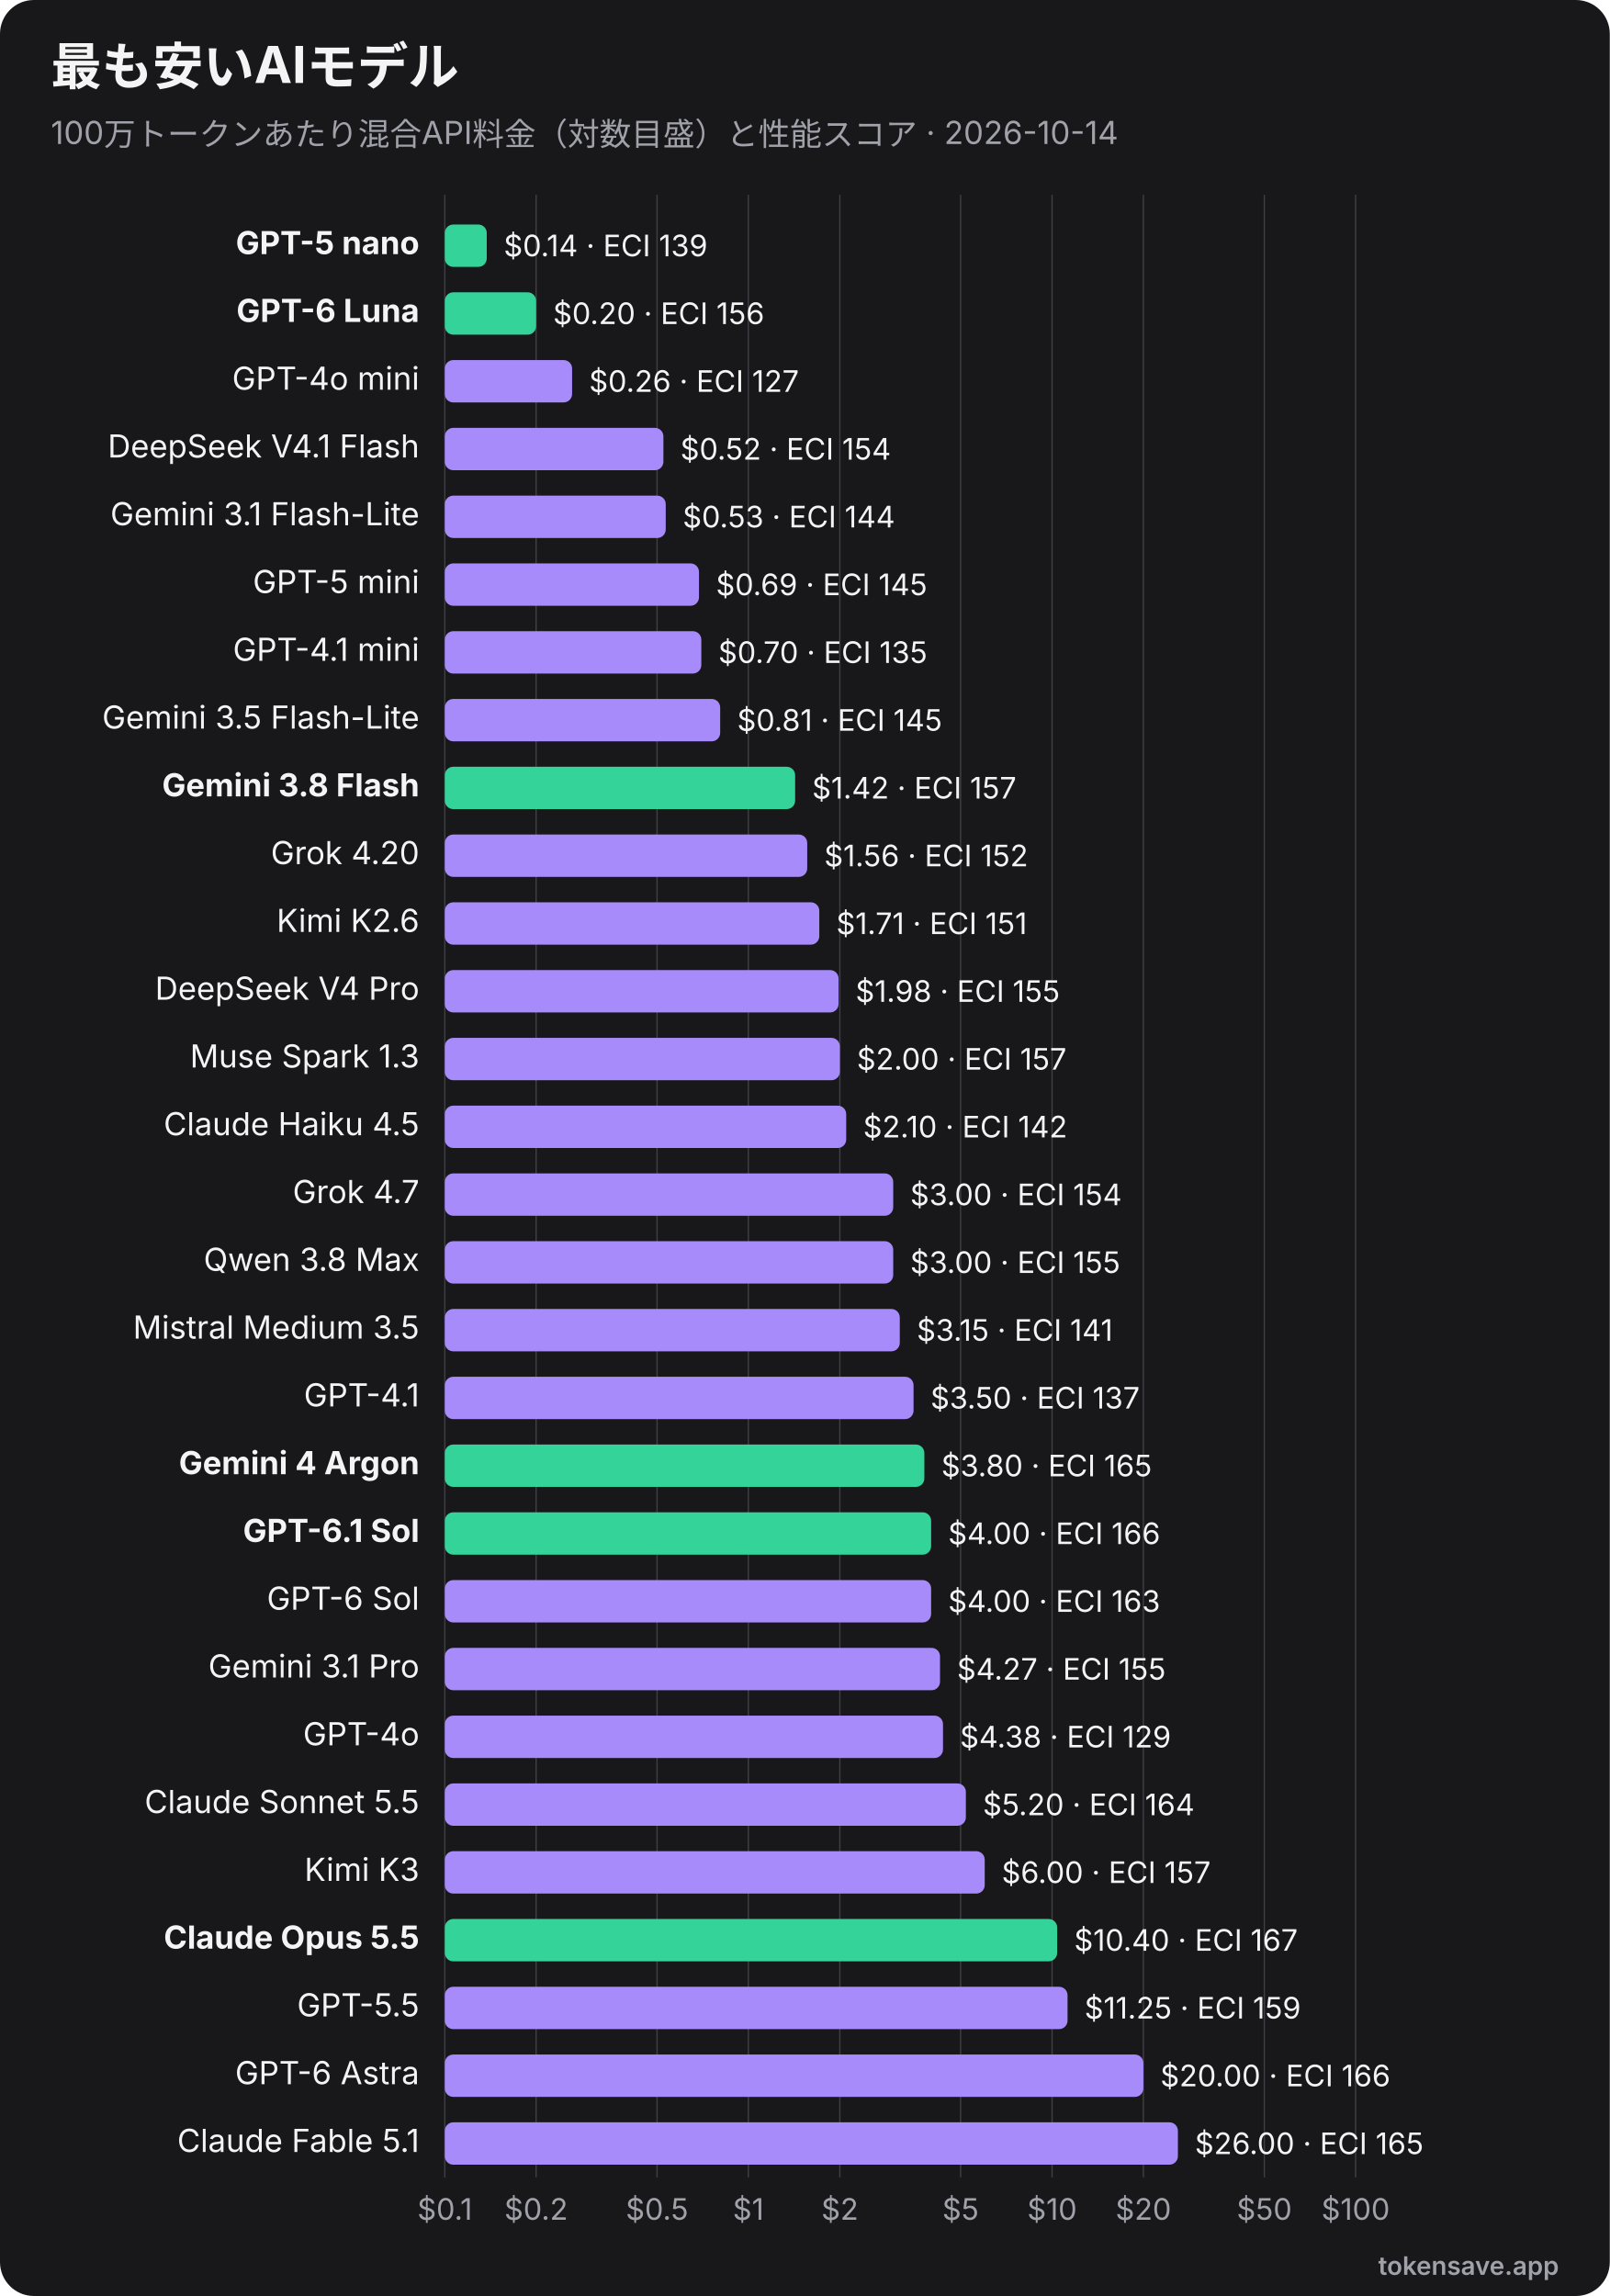
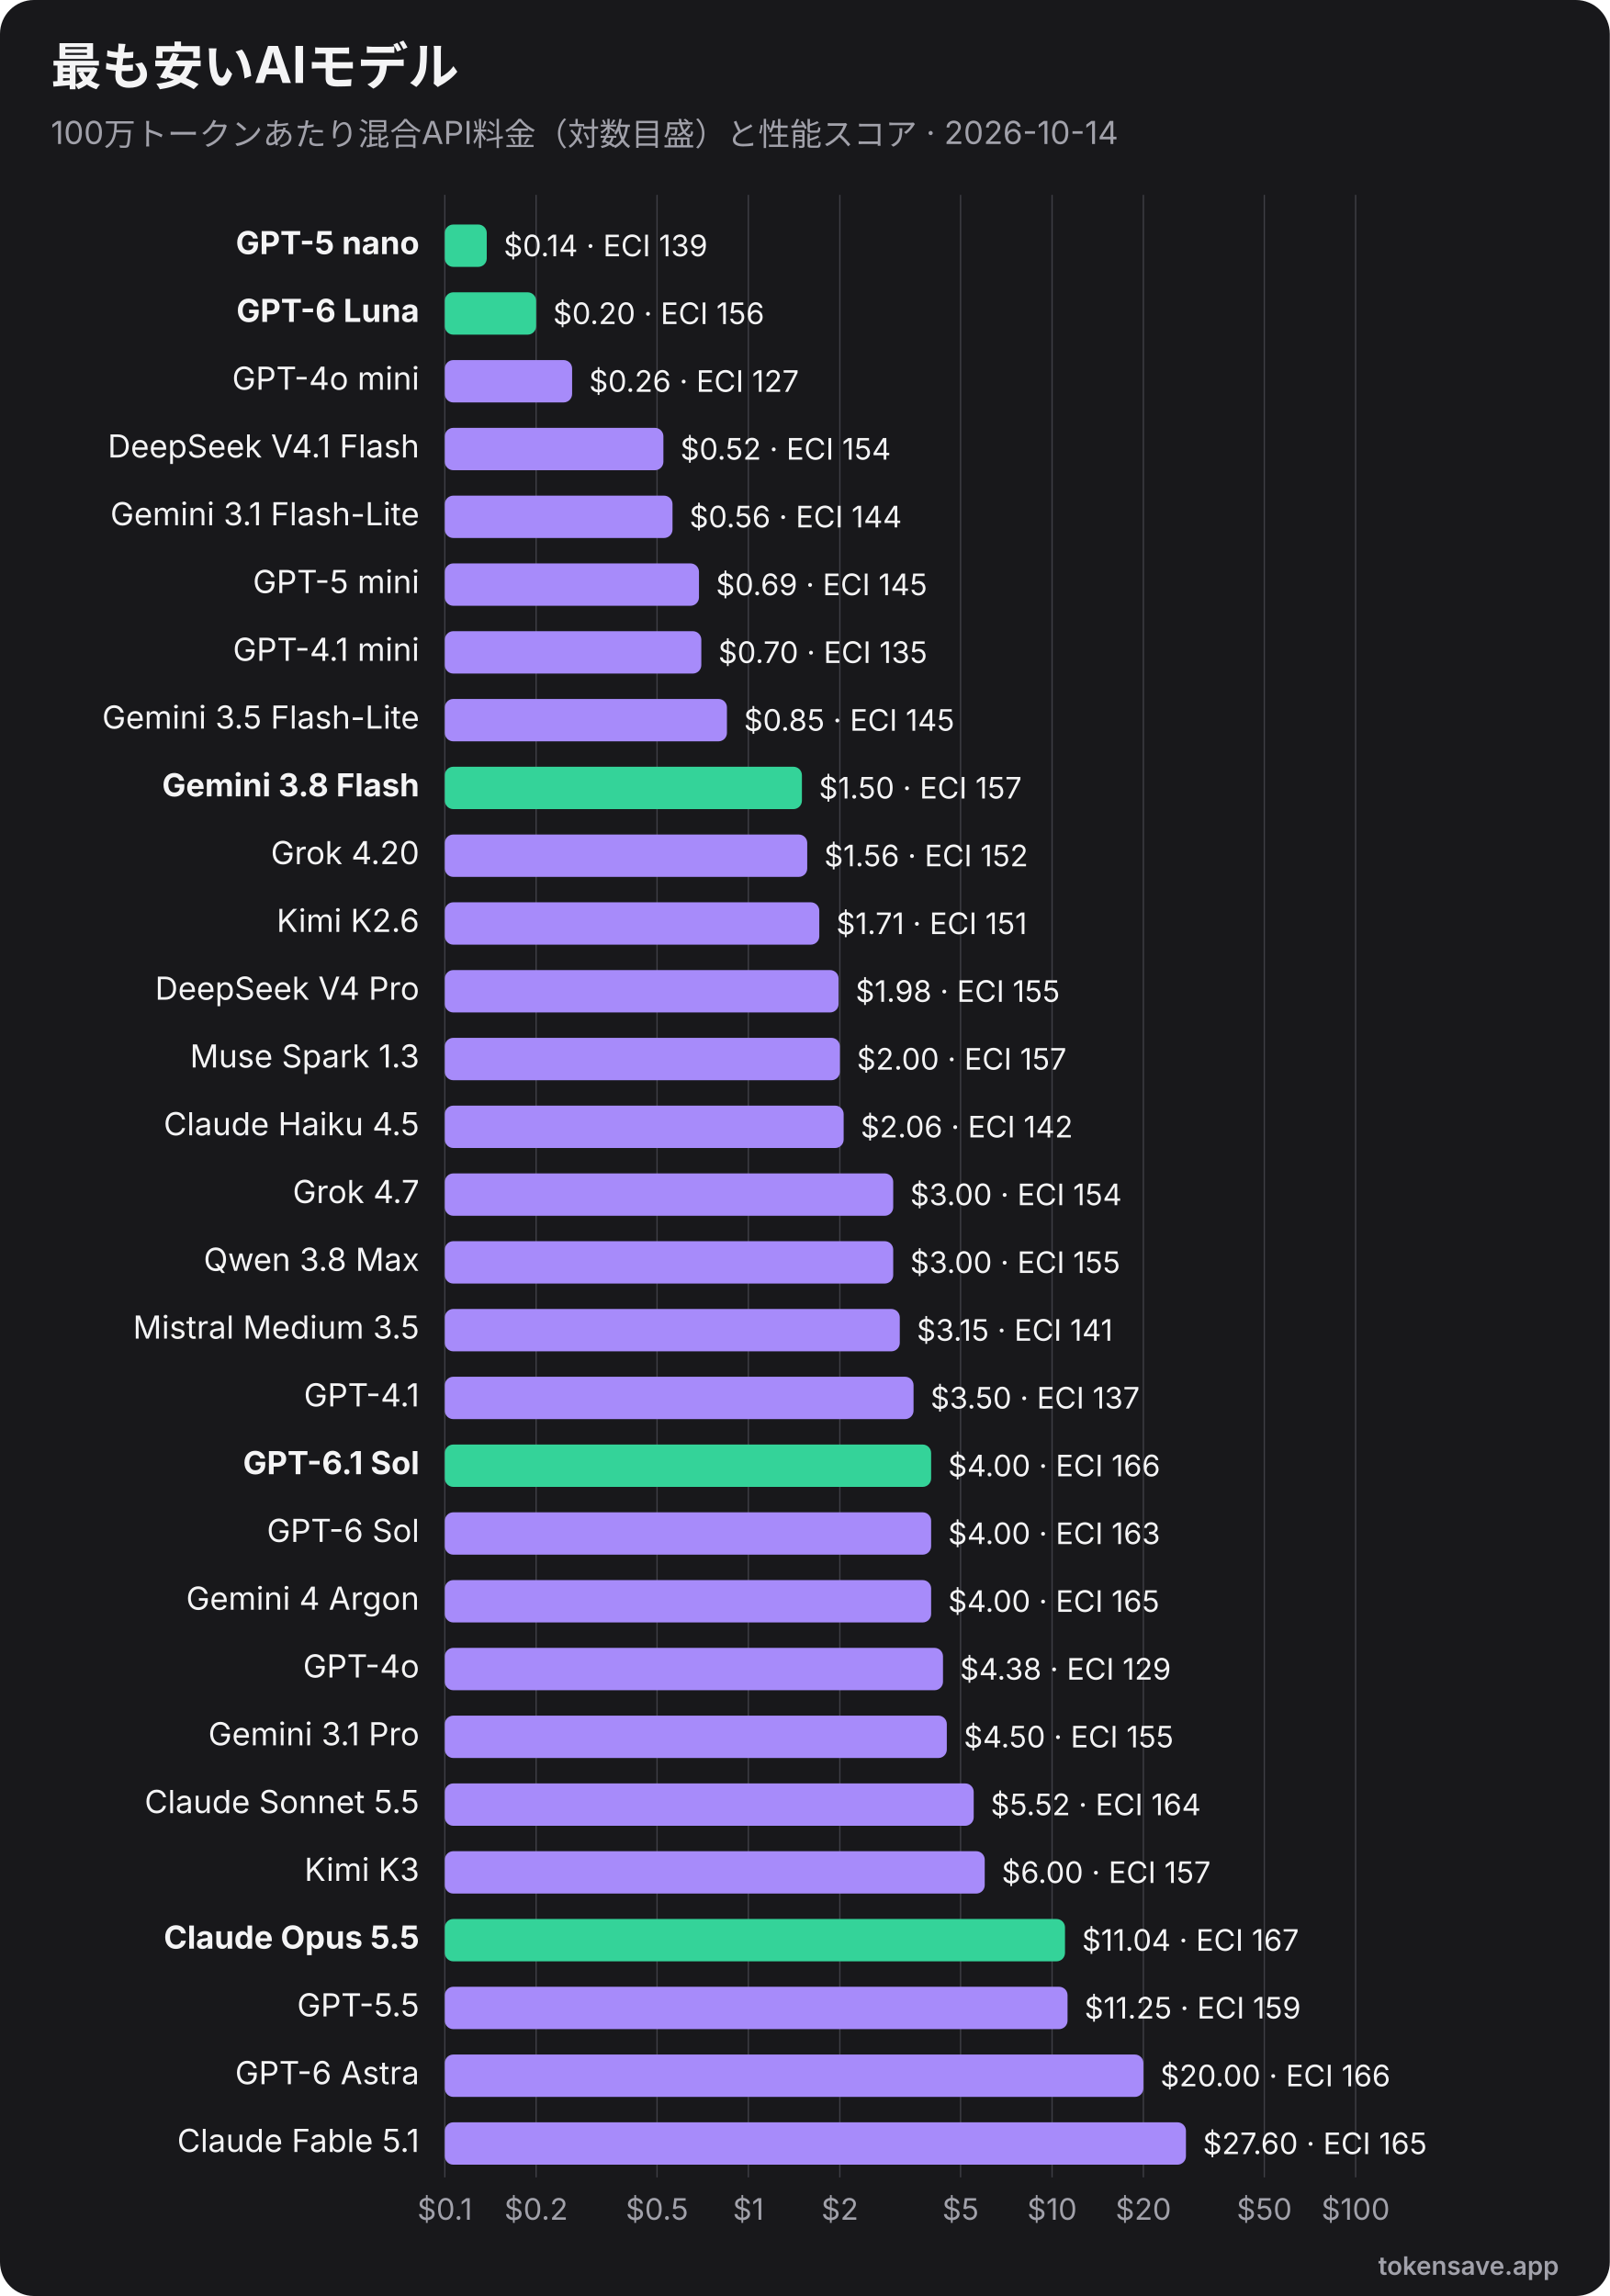
<svg xmlns="http://www.w3.org/2000/svg" viewBox="0 0 760 1084" width="760" height="1084" role="img" font-family="Inter, 'Segoe UI', Helvetica, Arial, sans-serif">
  <rect width="760" height="1084" rx="16" fill="#18181b" />
  <text x="24" y="40" font-size="24" font-weight="700" fill="#f4f4f5">最も安いAIモデル</text>
  <text x="24" y="68" font-size="15" fill="#a1a1aa">100万トークンあたり混合API料金（対数目盛）と性能スコア · 2026-10-14</text>
  <line x1="210.0" y1="92" x2="210.0" y2="1028" stroke="#3f3f46" stroke-width="0.6" />
  <text x="210.0" y="1048" text-anchor="middle" font-size="14" fill="#a1a1aa">$0.1</text>
  <line x1="253.1" y1="92" x2="253.1" y2="1028" stroke="#3f3f46" stroke-width="0.6" />
  <text x="253.1" y="1048" text-anchor="middle" font-size="14" fill="#a1a1aa">$0.2</text>
  <line x1="310.2" y1="92" x2="310.2" y2="1028" stroke="#3f3f46" stroke-width="0.6" />
  <text x="310.2" y="1048" text-anchor="middle" font-size="14" fill="#a1a1aa">$0.5</text>
  <line x1="353.3" y1="92" x2="353.3" y2="1028" stroke="#3f3f46" stroke-width="0.6" />
  <text x="353.3" y="1048" text-anchor="middle" font-size="14" fill="#a1a1aa">$1</text>
  <line x1="396.5" y1="92" x2="396.5" y2="1028" stroke="#3f3f46" stroke-width="0.6" />
  <text x="396.5" y="1048" text-anchor="middle" font-size="14" fill="#a1a1aa">$2</text>
  <line x1="453.5" y1="92" x2="453.5" y2="1028" stroke="#3f3f46" stroke-width="0.6" />
  <text x="453.5" y="1048" text-anchor="middle" font-size="14" fill="#a1a1aa">$5</text>
  <line x1="496.7" y1="92" x2="496.7" y2="1028" stroke="#3f3f46" stroke-width="0.6" />
  <text x="496.7" y="1048" text-anchor="middle" font-size="14" fill="#a1a1aa">$10</text>
  <line x1="539.8" y1="92" x2="539.8" y2="1028" stroke="#3f3f46" stroke-width="0.6" />
  <text x="539.8" y="1048" text-anchor="middle" font-size="14" fill="#a1a1aa">$20</text>
  <line x1="596.9" y1="92" x2="596.9" y2="1028" stroke="#3f3f46" stroke-width="0.6" />
  <text x="596.9" y="1048" text-anchor="middle" font-size="14" fill="#a1a1aa">$50</text>
  <line x1="640.0" y1="92" x2="640.0" y2="1028" stroke="#3f3f46" stroke-width="0.6" />
  <text x="640.0" y="1048" text-anchor="middle" font-size="14" fill="#a1a1aa">$100</text>
  <text x="198" y="120.0" text-anchor="end" font-size="15" font-weight="700" fill="#f4f4f5">GPT-5 nano</text>
  <rect x="210" y="106.0" width="19.8" height="20" rx="4" fill="#34d399" />
  <text x="237.8" y="121.0" font-size="14" fill="#f4f4f5">$0.14 · ECI 139</text>
  <text x="198" y="152.0" text-anchor="end" font-size="15" font-weight="700" fill="#f4f4f5">GPT-6 Luna</text>
  <rect x="210" y="138.0" width="43.1" height="20" rx="4" fill="#34d399" />
  <text x="261.1" y="153.0" font-size="14" fill="#f4f4f5">$0.20 · ECI 156</text>
  <text x="198" y="184.0" text-anchor="end" font-size="15" font-weight="400" fill="#f4f4f5">GPT-4o mini</text>
  <rect x="210" y="170.0" width="60.1" height="20" rx="4" fill="#a78bfa" />
  <text x="278.1" y="185.0" font-size="14" fill="#f4f4f5">$0.26 · ECI 127</text>
  <text x="198" y="216.0" text-anchor="end" font-size="15" font-weight="400" fill="#f4f4f5">DeepSeek V4.1 Flash</text>
  <rect x="210" y="202.0" width="103.2" height="20" rx="4" fill="#a78bfa" />
  <text x="321.2" y="217.0" font-size="14" fill="#f4f4f5">$0.52 · ECI 154</text>
  <text x="198" y="248.0" text-anchor="end" font-size="15" font-weight="400" fill="#f4f4f5">Gemini 3.1 Flash-Lite</text>
-   <rect x="210" y="234.0" width="104.3" height="20" rx="4" fill="#a78bfa" />
-   <text x="322.3" y="249.0" font-size="14" fill="#f4f4f5">$0.53 · ECI 144</text>
+   <rect x="210" y="234.0" width="107.5" height="20" rx="4" fill="#a78bfa" />
+   <text x="325.5" y="249.0" font-size="14" fill="#f4f4f5">$0.56 · ECI 144</text>
  <text x="198" y="280.0" text-anchor="end" font-size="15" font-weight="400" fill="#f4f4f5">GPT-5 mini</text>
  <rect x="210" y="266.0" width="120.0" height="20" rx="4" fill="#a78bfa" />
  <text x="338.0" y="281.0" font-size="14" fill="#f4f4f5">$0.69 · ECI 145</text>
  <text x="198" y="312.0" text-anchor="end" font-size="15" font-weight="400" fill="#f4f4f5">GPT-4.1 mini</text>
  <rect x="210" y="298.0" width="121.1" height="20" rx="4" fill="#a78bfa" />
  <text x="339.1" y="313.0" font-size="14" fill="#f4f4f5">$0.70 · ECI 135</text>
  <text x="198" y="344.0" text-anchor="end" font-size="15" font-weight="400" fill="#f4f4f5">Gemini 3.5 Flash-Lite</text>
-   <rect x="210" y="330.0" width="130.0" height="20" rx="4" fill="#a78bfa" />
-   <text x="348.0" y="345.0" font-size="14" fill="#f4f4f5">$0.81 · ECI 145</text>
+   <rect x="210" y="330.0" width="133.2" height="20" rx="4" fill="#a78bfa" />
+   <text x="351.2" y="345.0" font-size="14" fill="#f4f4f5">$0.85 · ECI 145</text>
  <text x="198" y="376.0" text-anchor="end" font-size="15" font-weight="700" fill="#f4f4f5">Gemini 3.8 Flash</text>
-   <rect x="210" y="362.0" width="165.4" height="20" rx="4" fill="#34d399" />
-   <text x="383.4" y="377.0" font-size="14" fill="#f4f4f5">$1.42 · ECI 157</text>
+   <rect x="210" y="362.0" width="168.6" height="20" rx="4" fill="#34d399" />
+   <text x="386.6" y="377.0" font-size="14" fill="#f4f4f5">$1.50 · ECI 157</text>
  <text x="198" y="408.0" text-anchor="end" font-size="15" font-weight="400" fill="#f4f4f5">Grok 4.20</text>
  <rect x="210" y="394.0" width="171.1" height="20" rx="4" fill="#a78bfa" />
  <text x="389.1" y="409.0" font-size="14" fill="#f4f4f5">$1.56 · ECI 152</text>
  <text x="198" y="440.0" text-anchor="end" font-size="15" font-weight="400" fill="#f4f4f5">Kimi K2.6</text>
  <rect x="210" y="426.0" width="176.8" height="20" rx="4" fill="#a78bfa" />
  <text x="394.8" y="441.0" font-size="14" fill="#f4f4f5">$1.71 · ECI 151</text>
  <text x="198" y="472.0" text-anchor="end" font-size="15" font-weight="400" fill="#f4f4f5">DeepSeek V4 Pro</text>
  <rect x="210" y="458.0" width="185.9" height="20" rx="4" fill="#a78bfa" />
  <text x="403.9" y="473.0" font-size="14" fill="#f4f4f5">$1.98 · ECI 155</text>
  <text x="198" y="504.0" text-anchor="end" font-size="15" font-weight="400" fill="#f4f4f5">Muse Spark 1.3</text>
  <rect x="210" y="490.0" width="186.5" height="20" rx="4" fill="#a78bfa" />
  <text x="404.5" y="505.0" font-size="14" fill="#f4f4f5">$2.00 · ECI 157</text>
  <text x="198" y="536.0" text-anchor="end" font-size="15" font-weight="400" fill="#f4f4f5">Claude Haiku 4.5</text>
-   <rect x="210" y="522.0" width="189.5" height="20" rx="4" fill="#a78bfa" />
-   <text x="407.5" y="537.0" font-size="14" fill="#f4f4f5">$2.10 · ECI 142</text>
+   <rect x="210" y="522.0" width="188.3" height="20" rx="4" fill="#a78bfa" />
+   <text x="406.3" y="537.0" font-size="14" fill="#f4f4f5">$2.06 · ECI 142</text>
  <text x="198" y="568.0" text-anchor="end" font-size="15" font-weight="400" fill="#f4f4f5">Grok 4.7</text>
  <rect x="210" y="554.0" width="211.7" height="20" rx="4" fill="#a78bfa" />
  <text x="429.7" y="569.0" font-size="14" fill="#f4f4f5">$3.00 · ECI 154</text>
  <text x="198" y="600.0" text-anchor="end" font-size="15" font-weight="400" fill="#f4f4f5">Qwen 3.8 Max</text>
  <rect x="210" y="586.0" width="211.7" height="20" rx="4" fill="#a78bfa" />
  <text x="429.7" y="601.0" font-size="14" fill="#f4f4f5">$3.00 · ECI 155</text>
  <text x="198" y="632.0" text-anchor="end" font-size="15" font-weight="400" fill="#f4f4f5">Mistral Medium 3.5</text>
  <rect x="210" y="618.0" width="214.8" height="20" rx="4" fill="#a78bfa" />
  <text x="432.8" y="633.0" font-size="14" fill="#f4f4f5">$3.15 · ECI 141</text>
  <text x="198" y="664.0" text-anchor="end" font-size="15" font-weight="400" fill="#f4f4f5">GPT-4.1</text>
  <rect x="210" y="650.0" width="221.3" height="20" rx="4" fill="#a78bfa" />
  <text x="439.3" y="665.0" font-size="14" fill="#f4f4f5">$3.50 · ECI 137</text>
-   <text x="198" y="696.0" text-anchor="end" font-size="15" font-weight="700" fill="#f4f4f5">Gemini 4 Argon</text>
-   <rect x="210" y="682.0" width="226.4" height="20" rx="4" fill="#34d399" />
-   <text x="444.4" y="697.0" font-size="14" fill="#f4f4f5">$3.80 · ECI 165</text>
-   <text x="198" y="728.0" text-anchor="end" font-size="15" font-weight="700" fill="#f4f4f5">GPT-6.1 Sol</text>
-   <rect x="210" y="714.0" width="229.6" height="20" rx="4" fill="#34d399" />
-   <text x="447.6" y="729.0" font-size="14" fill="#f4f4f5">$4.00 · ECI 166</text>
-   <text x="198" y="760.0" text-anchor="end" font-size="15" font-weight="400" fill="#f4f4f5">GPT-6 Sol</text>
+   <text x="198" y="696.0" text-anchor="end" font-size="15" font-weight="700" fill="#f4f4f5">GPT-6.1 Sol</text>
+   <rect x="210" y="682.0" width="229.6" height="20" rx="4" fill="#34d399" />
+   <text x="447.6" y="697.0" font-size="14" fill="#f4f4f5">$4.00 · ECI 166</text>
+   <text x="198" y="728.0" text-anchor="end" font-size="15" font-weight="400" fill="#f4f4f5">GPT-6 Sol</text>
+   <rect x="210" y="714.0" width="229.6" height="20" rx="4" fill="#a78bfa" />
+   <text x="447.6" y="729.0" font-size="14" fill="#f4f4f5">$4.00 · ECI 163</text>
+   <text x="198" y="760.0" text-anchor="end" font-size="15" font-weight="400" fill="#f4f4f5">Gemini 4 Argon</text>
  <rect x="210" y="746.0" width="229.6" height="20" rx="4" fill="#a78bfa" />
-   <text x="447.6" y="761.0" font-size="14" fill="#f4f4f5">$4.00 · ECI 163</text>
-   <text x="198" y="792.0" text-anchor="end" font-size="15" font-weight="400" fill="#f4f4f5">Gemini 3.1 Pro</text>
-   <rect x="210" y="778.0" width="233.8" height="20" rx="4" fill="#a78bfa" />
-   <text x="451.8" y="793.0" font-size="14" fill="#f4f4f5">$4.27 · ECI 155</text>
-   <text x="198" y="824.0" text-anchor="end" font-size="15" font-weight="400" fill="#f4f4f5">GPT-4o</text>
-   <rect x="210" y="810.0" width="235.2" height="20" rx="4" fill="#a78bfa" />
-   <text x="453.2" y="825.0" font-size="14" fill="#f4f4f5">$4.38 · ECI 129</text>
+   <text x="447.6" y="761.0" font-size="14" fill="#f4f4f5">$4.00 · ECI 165</text>
+   <text x="198" y="792.0" text-anchor="end" font-size="15" font-weight="400" fill="#f4f4f5">GPT-4o</text>
+   <rect x="210" y="778.0" width="235.2" height="20" rx="4" fill="#a78bfa" />
+   <text x="453.2" y="793.0" font-size="14" fill="#f4f4f5">$4.38 · ECI 129</text>
+   <text x="198" y="824.0" text-anchor="end" font-size="15" font-weight="400" fill="#f4f4f5">Gemini 3.1 Pro</text>
+   <rect x="210" y="810.0" width="237.0" height="20" rx="4" fill="#a78bfa" />
+   <text x="455.0" y="825.0" font-size="14" fill="#f4f4f5">$4.50 · ECI 155</text>
  <text x="198" y="856.0" text-anchor="end" font-size="15" font-weight="400" fill="#f4f4f5">Claude Sonnet 5.5</text>
-   <rect x="210" y="842.0" width="246.0" height="20" rx="4" fill="#a78bfa" />
-   <text x="464.0" y="857.0" font-size="14" fill="#f4f4f5">$5.20 · ECI 164</text>
+   <rect x="210" y="842.0" width="249.7" height="20" rx="4" fill="#a78bfa" />
+   <text x="467.7" y="857.0" font-size="14" fill="#f4f4f5">$5.52 · ECI 164</text>
  <text x="198" y="888.0" text-anchor="end" font-size="15" font-weight="400" fill="#f4f4f5">Kimi K3</text>
  <rect x="210" y="874.0" width="254.9" height="20" rx="4" fill="#a78bfa" />
  <text x="472.9" y="889.0" font-size="14" fill="#f4f4f5">$6.00 · ECI 157</text>
  <text x="198" y="920.0" text-anchor="end" font-size="15" font-weight="700" fill="#f4f4f5">Claude Opus 5.5</text>
-   <rect x="210" y="906.0" width="289.1" height="20" rx="4" fill="#34d399" />
-   <text x="507.1" y="921.0" font-size="14" fill="#f4f4f5">$10.40 · ECI 167</text>
+   <rect x="210" y="906.0" width="292.8" height="20" rx="4" fill="#34d399" />
+   <text x="510.8" y="921.0" font-size="14" fill="#f4f4f5">$11.04 · ECI 167</text>
  <text x="198" y="952.0" text-anchor="end" font-size="15" font-weight="400" fill="#f4f4f5">GPT-5.5</text>
  <rect x="210" y="938.0" width="294.0" height="20" rx="4" fill="#a78bfa" />
  <text x="512.0" y="953.0" font-size="14" fill="#f4f4f5">$11.25 · ECI 159</text>
  <text x="198" y="984.0" text-anchor="end" font-size="15" font-weight="400" fill="#f4f4f5">GPT-6 Astra</text>
  <rect x="210" y="970.0" width="329.8" height="20" rx="4" fill="#a78bfa" />
  <text x="547.8" y="985.0" font-size="14" fill="#f4f4f5">$20.00 · ECI 166</text>
  <text x="198" y="1016.0" text-anchor="end" font-size="15" font-weight="400" fill="#f4f4f5">Claude Fable 5.1</text>
-   <rect x="210" y="1002.0" width="346.1" height="20" rx="4" fill="#a78bfa" />
-   <text x="564.1" y="1017.0" font-size="14" fill="#f4f4f5">$26.00 · ECI 165</text>
+   <rect x="210" y="1002.0" width="349.9" height="20" rx="4" fill="#a78bfa" />
+   <text x="567.9" y="1017.0" font-size="14" fill="#f4f4f5">$27.60 · ECI 165</text>
  <text x="736" y="1074" text-anchor="end" font-size="12" font-weight="600" fill="#a1a1aa">tokensave.app</text>
</svg>
